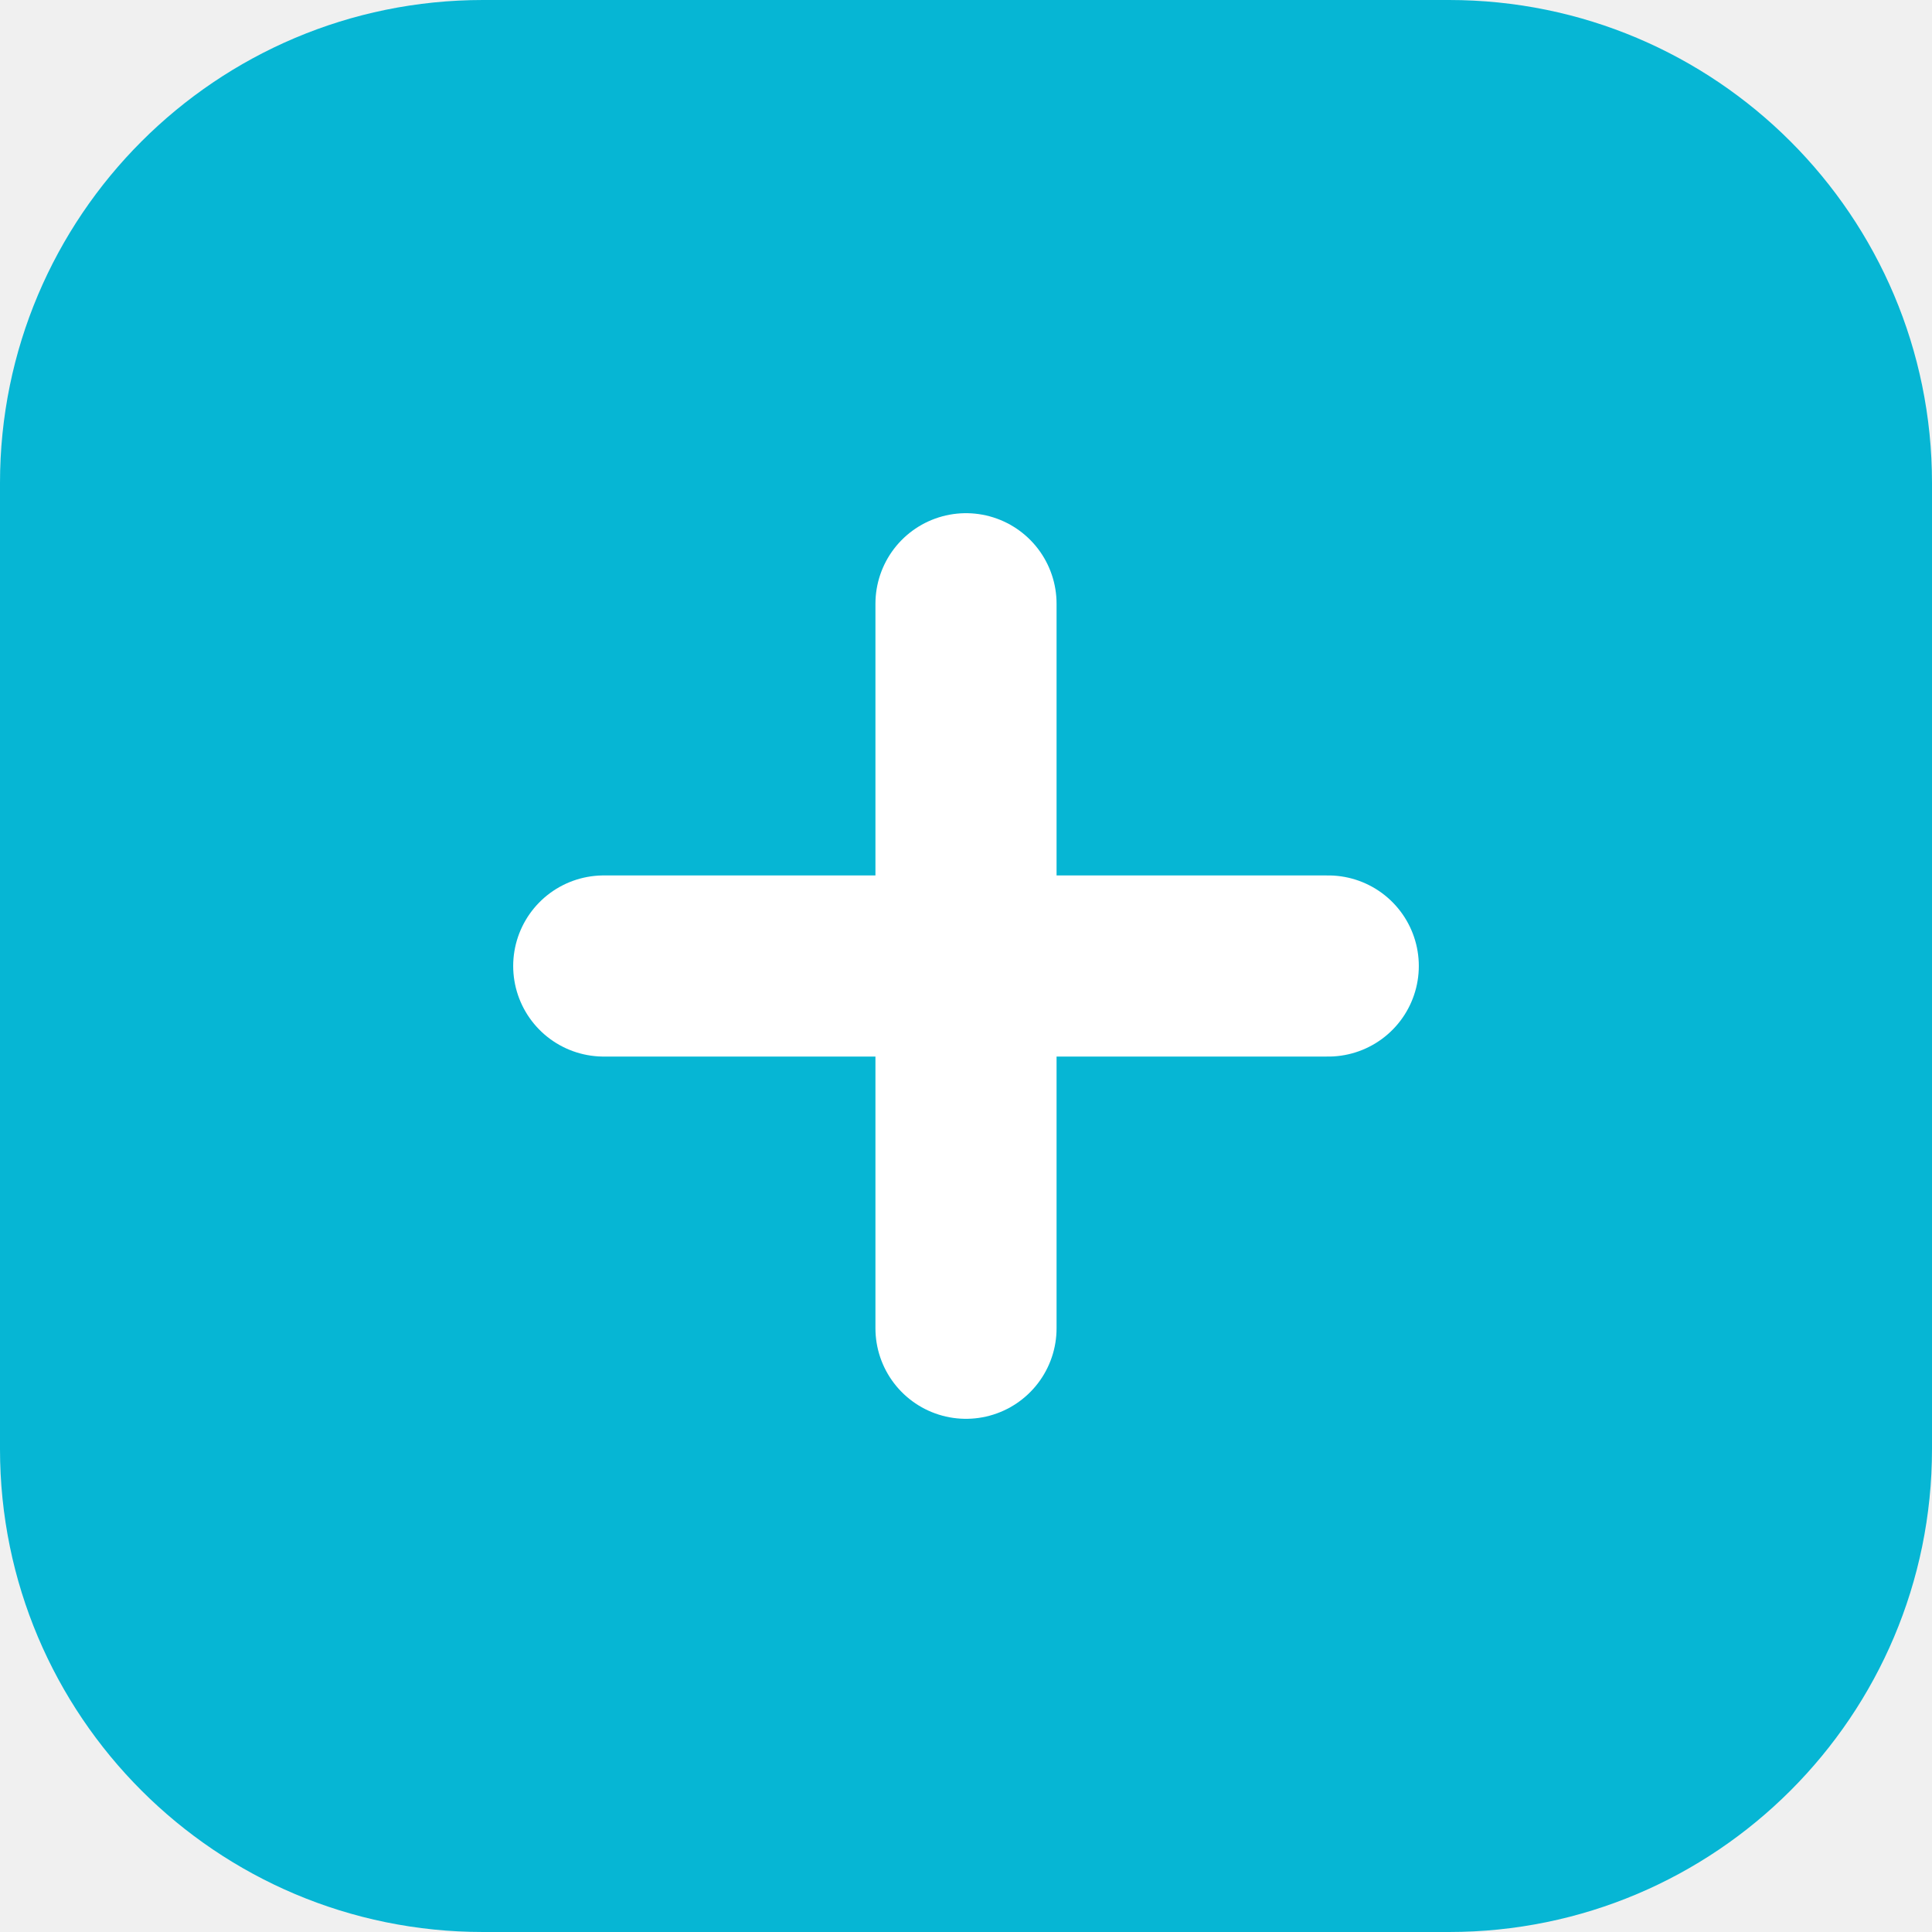
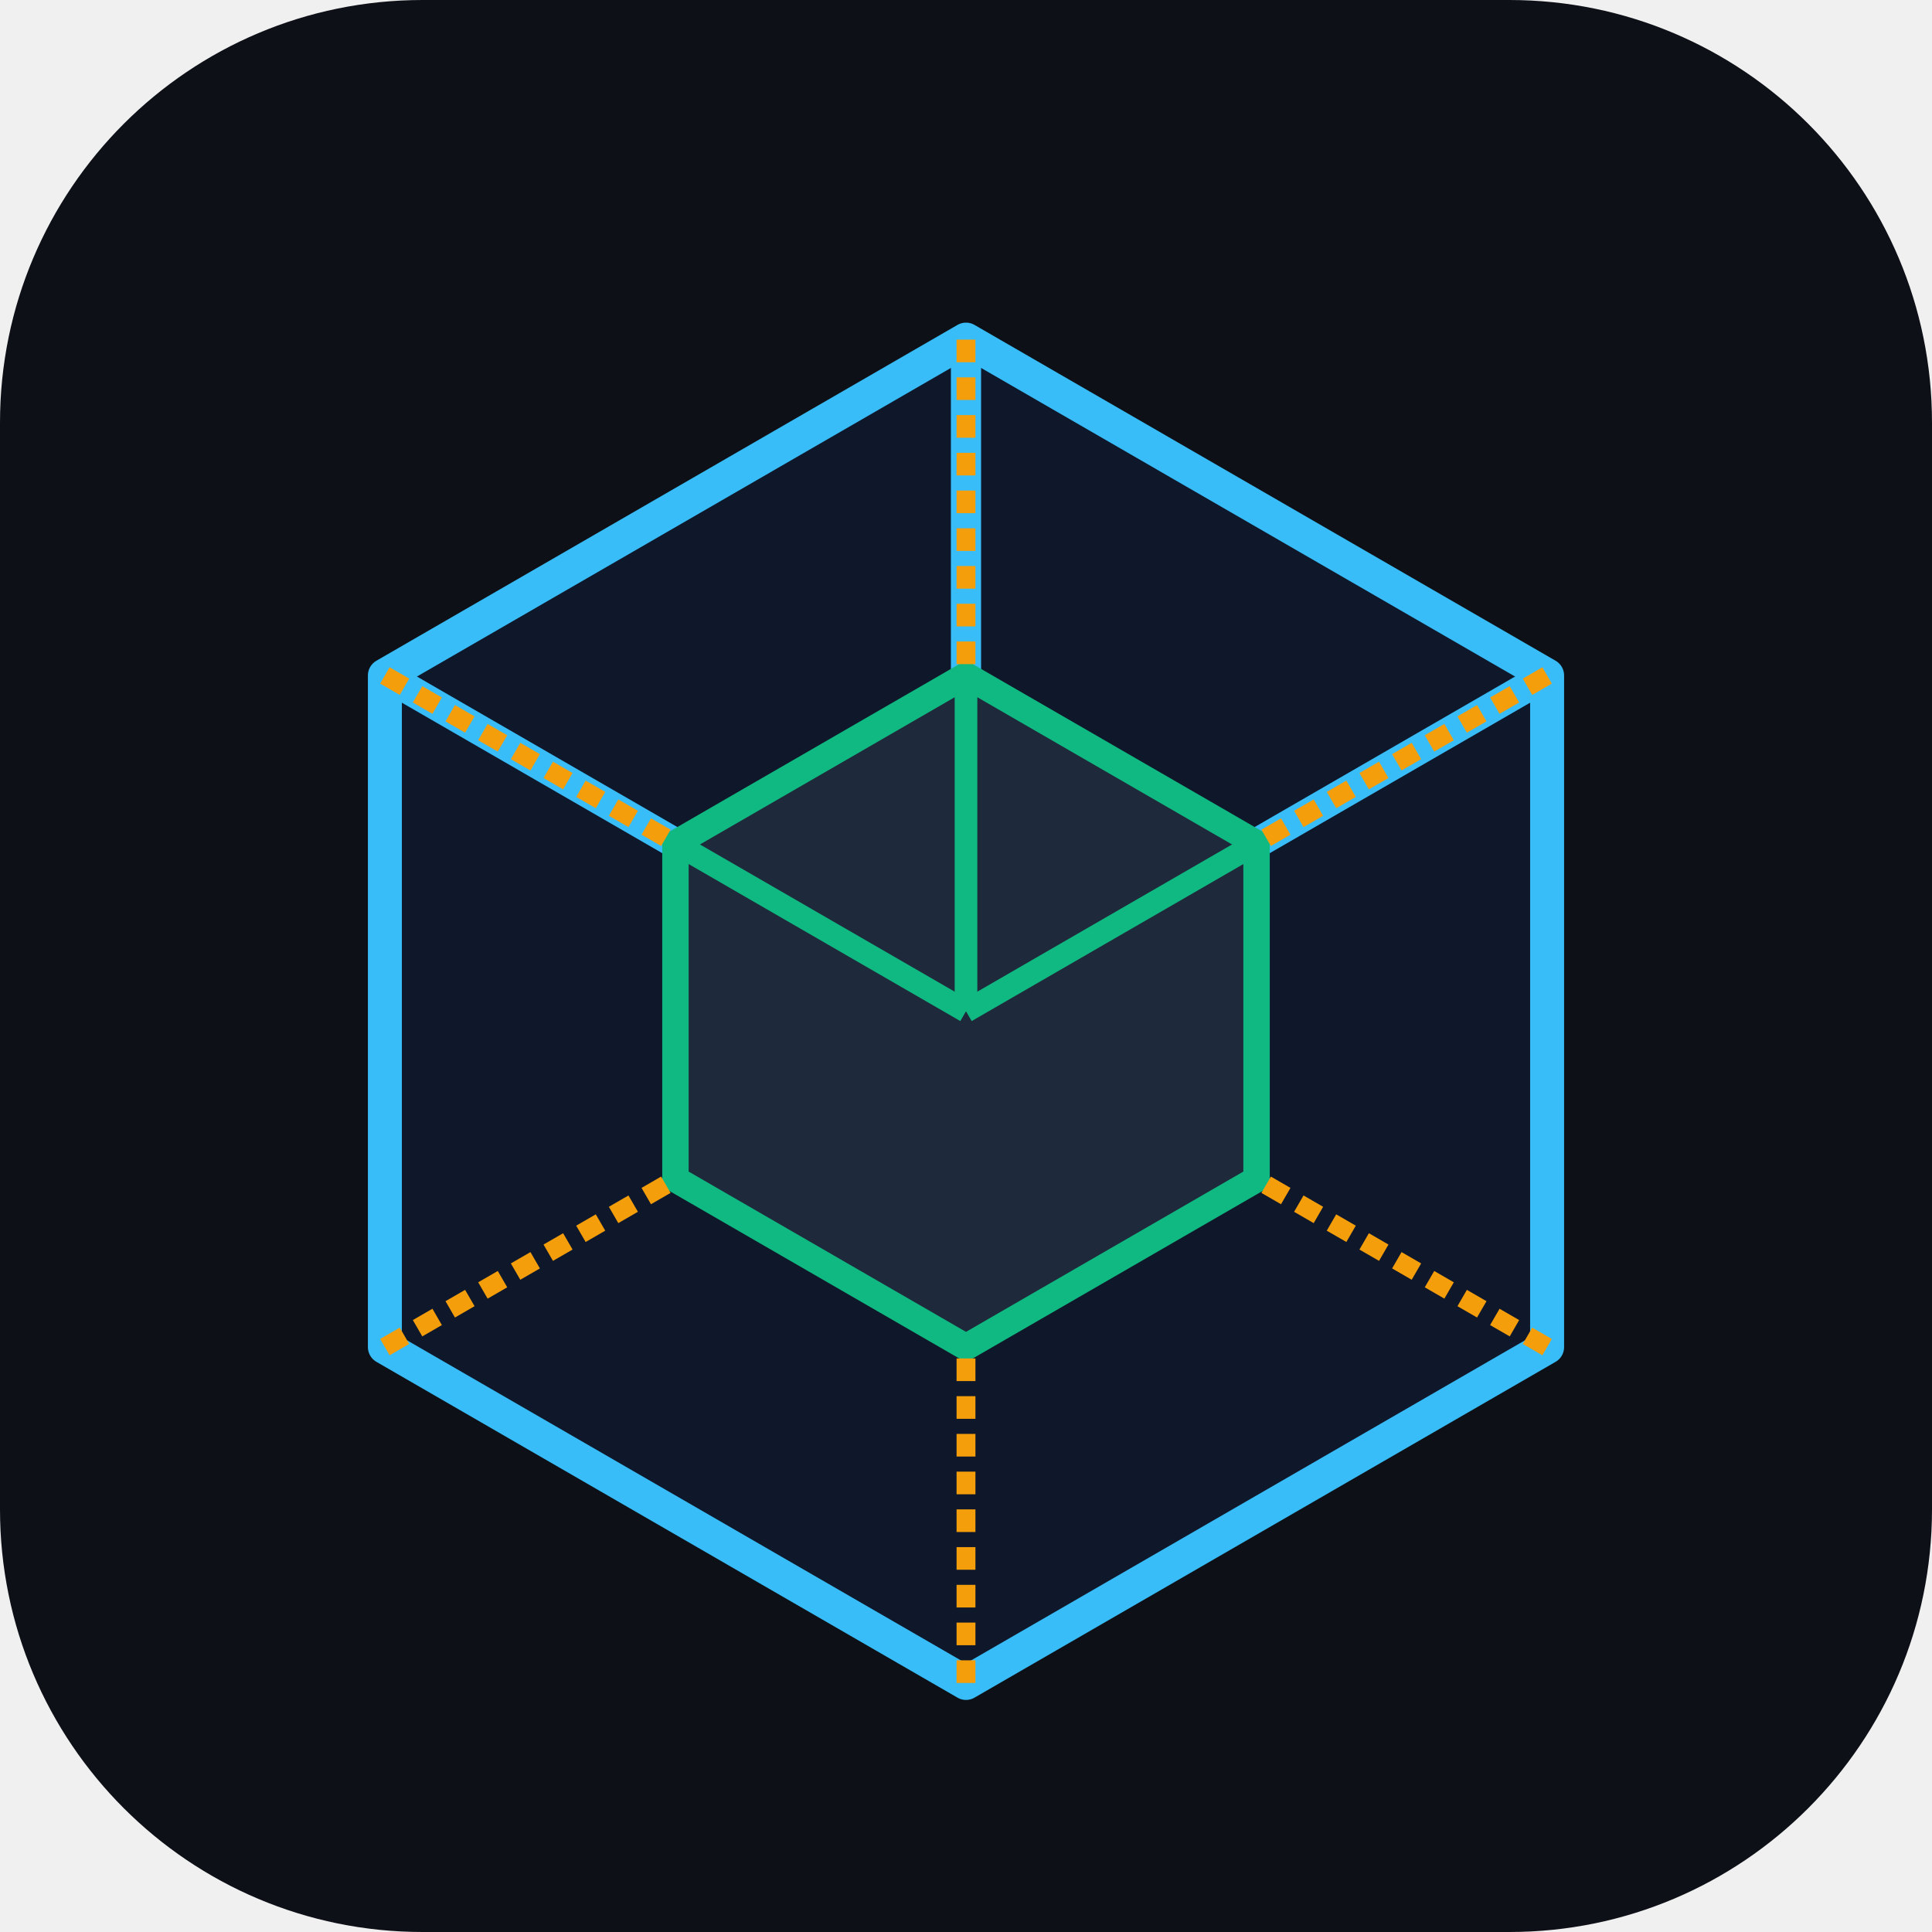
- <svg xmlns="http://www.w3.org/2000/svg" viewBox="0 0 32 32">
-   <rect width="32" height="32" rx="8" fill="#06B6D4" />
-   <path d="M10 16h12M16 10v12" stroke="#fff" stroke-width="3" stroke-linecap="round" />
+ <svg xmlns="http://www.w3.org/2000/svg" viewBox="0 0 1024 1024">
+   <rect width="1024" height="1024" rx="224" fill="#0D1117" />
+   <polygon points="512,180 820,358 820,714 512,892 204,714 204,358" fill="#0F172A" stroke="#38BDF8" stroke-width="18" stroke-linejoin="round" />
+   <line x1="512" y1="180" x2="512" y2="536" stroke="#38BDF8" stroke-width="16" />
+   <line x1="820" y1="358" x2="512" y2="536" stroke="#38BDF8" stroke-width="16" />
+   <line x1="204" y1="358" x2="512" y2="536" stroke="#38BDF8" stroke-width="16" />
+   <polygon points="512,358 666,447 666,625 512,714 358,625 358,447" fill="#1E293B" stroke="#10B981" stroke-width="14" stroke-linejoin="round" />
+   <line x1="512" y1="358" x2="512" y2="536" stroke="#10B981" stroke-width="12" />
+   <line x1="666" y1="447" x2="512" y2="536" stroke="#10B981" stroke-width="12" />
+   <line x1="358" y1="447" x2="512" y2="536" stroke="#10B981" stroke-width="12" />
+   <line x1="512" y1="180" x2="512" y2="358" stroke="#F59E0B" stroke-width="10" stroke-dasharray="12 8" />
+   <line x1="820" y1="358" x2="666" y2="447" stroke="#F59E0B" stroke-width="10" stroke-dasharray="12 8" />
+   <line x1="820" y1="714" x2="666" y2="625" stroke="#F59E0B" stroke-width="10" stroke-dasharray="12 8" />
+   <line x1="512" y1="892" x2="512" y2="714" stroke="#F59E0B" stroke-width="10" stroke-dasharray="12 8" />
+   <line x1="204" y1="714" x2="358" y2="625" stroke="#F59E0B" stroke-width="10" stroke-dasharray="12 8" />
+   <line x1="204" y1="358" x2="358" y2="447" stroke="#F59E0B" stroke-width="10" stroke-dasharray="12 8" />
</svg>
